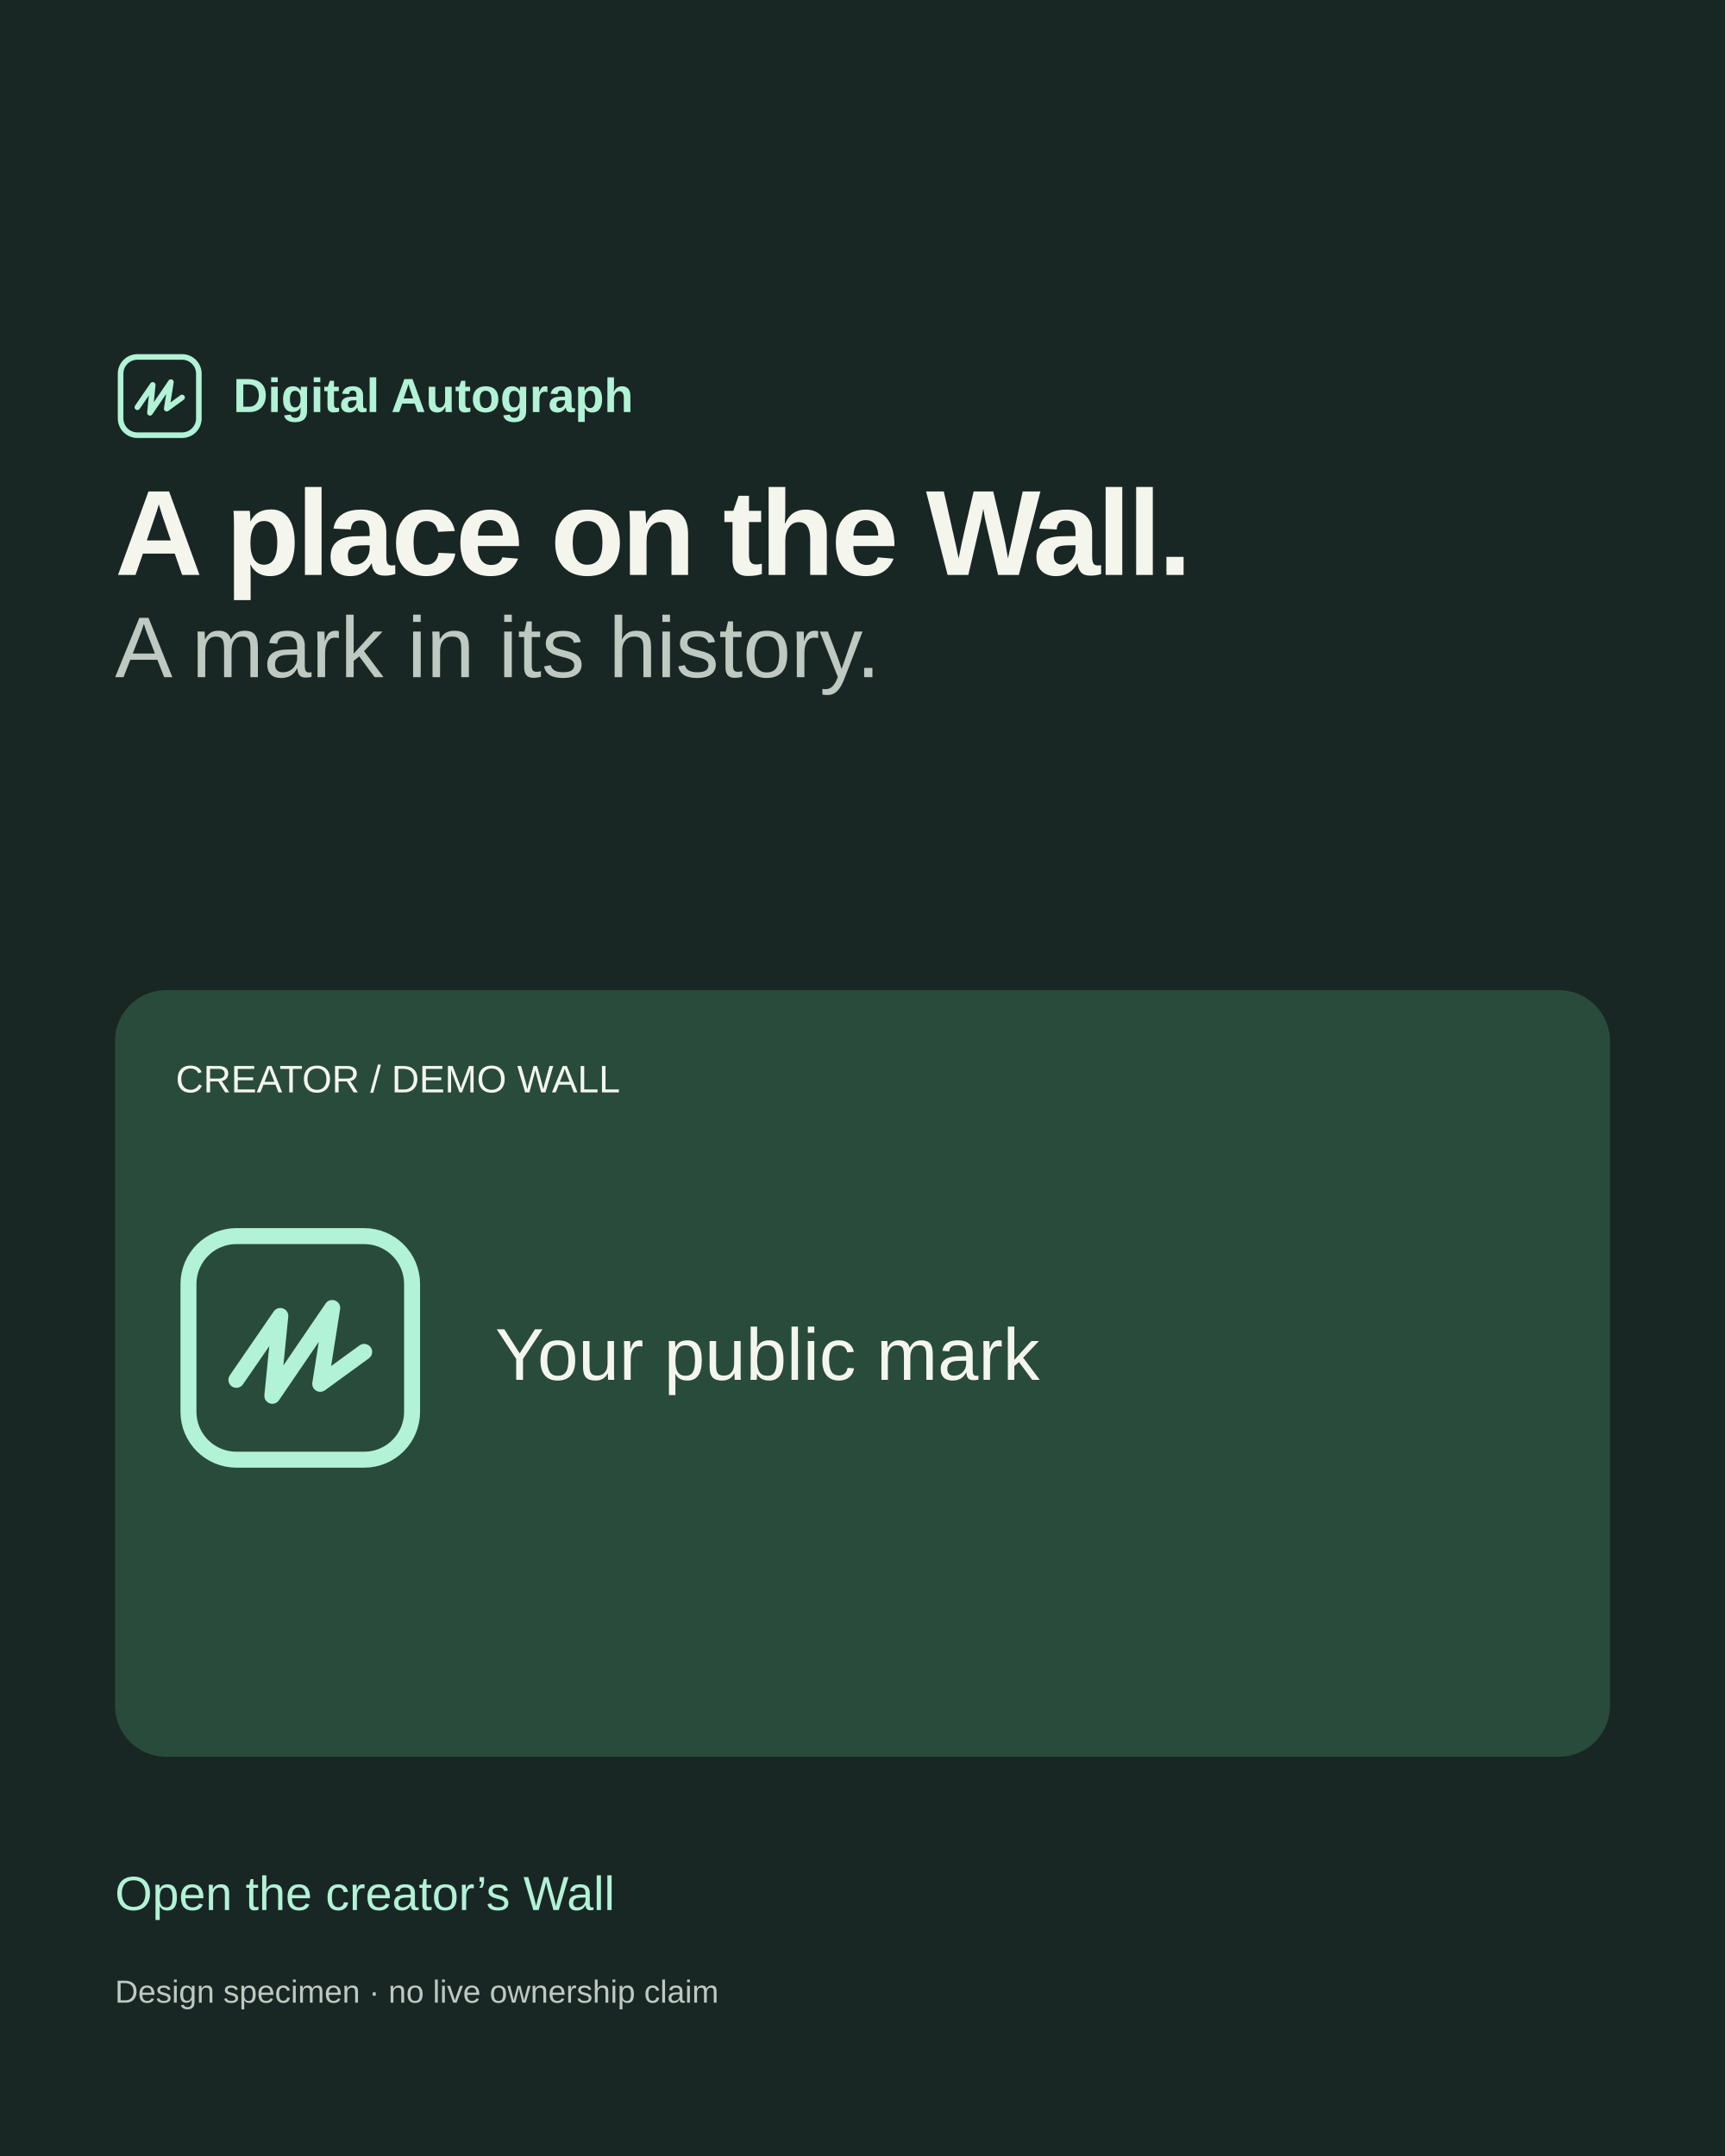
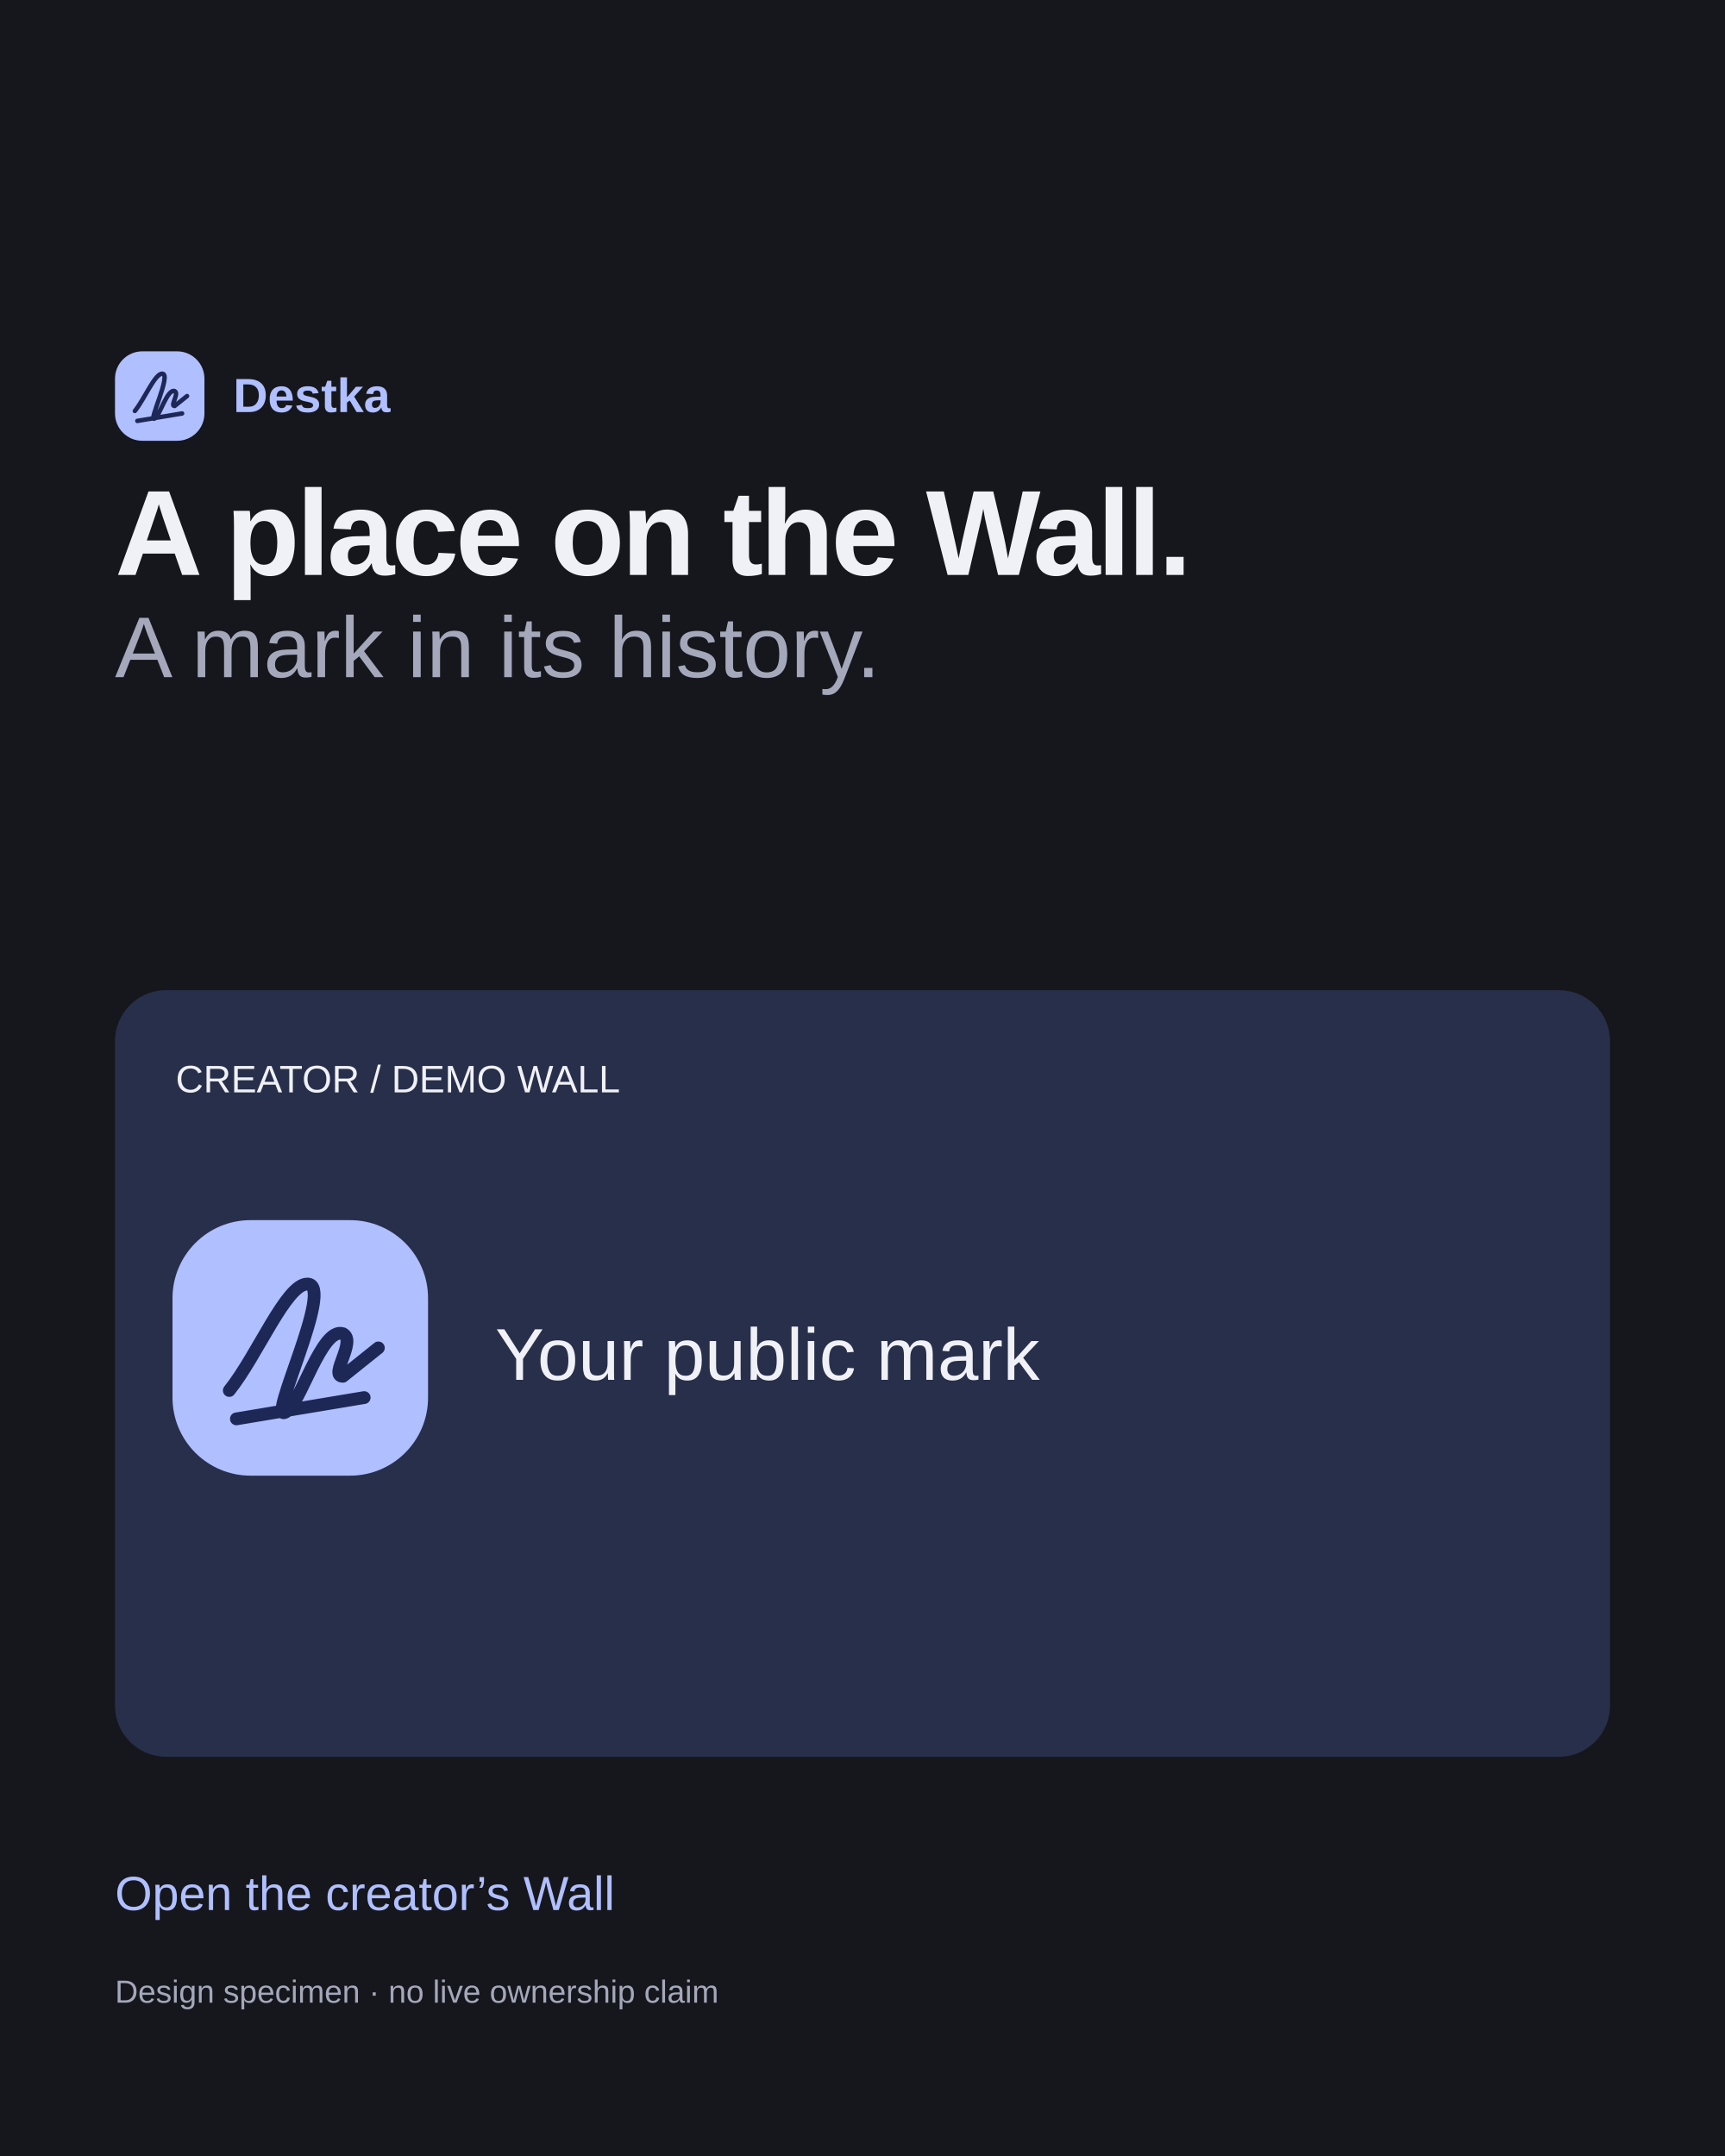
<svg xmlns="http://www.w3.org/2000/svg" width="1080" height="1350" viewBox="0 0 1080 1350" role="img" aria-labelledby="title">
-   <rect width="1080" height="1350" fill="#192724" />
-   <g transform="translate(72 220) scale(0.875)" fill="none" stroke="#b2f2d6" stroke-width="4" stroke-linecap="round" stroke-linejoin="round">
-     <rect x="4" y="4" width="56" height="56" rx="12" />
-     <path d="M16 40 27 24l-2 20 15-22-3 19 11-8" />
+   <rect width="1080" height="1350" fill="#16171d" />
+   <g transform="translate(72 220) scale(1.555556)">
+     <rect width="36" height="36" rx="11" fill="#b0bfff" />
+     <path d="M8 24C12 19 16 9 19 9c4 0-6 20-3 18 2-1 5-12 8-11 2 1-2 6 0 6l5-4M9 28l18-3" fill="none" stroke="#1d2857" stroke-width="1.8" stroke-linecap="round" stroke-linejoin="round" />
  </g>
-   <text x="146" y="258" font-family="Arial, sans-serif" font-size="30" fill="#b2f2d6" font-weight="700">
-     Digital Autograph
+   <text x="146" y="258" font-family="Arial, sans-serif" font-size="30" fill="#b0bfff" font-weight="700">
+     Destka
  </text>
-   <text x="72" y="360" font-family="Arial, sans-serif" font-size="76" fill="#f4f6ee" font-weight="900" letter-spacing="-2">
+   <text x="72" y="360" font-family="Arial, sans-serif" font-size="76" fill="#f0f1f7" font-weight="900" letter-spacing="-2">
    A place on the Wall.
  </text>
-   <text x="72" y="424" font-family="Arial, sans-serif" font-size="54" fill="#bdc9c1">
+   <text x="72" y="424" font-family="Arial, sans-serif" font-size="54" fill="#a4a8ba">
    A mark in its history.
  </text>
-   <rect x="72" y="620" width="936" height="480" rx="32" fill="#294b3b" />
-   <text x="110" y="684" font-family="Arial, sans-serif" font-size="24" fill="#f4f6ee">
+   <rect x="72" y="620" width="936" height="480" rx="32" fill="#282f4b" />
+   <text x="110" y="684" font-family="Arial, sans-serif" font-size="24" fill="#f0f1f7">
    CREATOR / DEMO WALL
  </text>
-   <g transform="translate(108 764) scale(2.5)" fill="none" stroke="#b2f2d6" stroke-width="4" stroke-linecap="round" stroke-linejoin="round">
-     <rect x="4" y="4" width="56" height="56" rx="12" />
-     <path d="M16 40 27 24l-2 20 15-22-3 19 11-8" />
+   <g transform="translate(108 764) scale(4.444444)">
+     <rect width="36" height="36" rx="11" fill="#b0bfff" />
+     <path d="M8 24C12 19 16 9 19 9c4 0-6 20-3 18 2-1 5-12 8-11 2 1-2 6 0 6l5-4M9 28l18-3" fill="none" stroke="#1d2857" stroke-width="1.8" stroke-linecap="round" stroke-linejoin="round" />
  </g>
-   <text x="310" y="864" font-family="Arial, sans-serif" font-size="46" fill="#f4f6ee">
+   <text x="310" y="864" font-family="Arial, sans-serif" font-size="46" fill="#f0f1f7">
    Your public mark
  </text>
-   <text x="72" y="1196" font-family="Arial, sans-serif" font-size="30" fill="#b2f2d6">
+   <text x="72" y="1196" font-family="Arial, sans-serif" font-size="30" fill="#b0bfff">
    Open the creator’s Wall
  </text>
-   <text x="72" y="1254" font-family="Arial, sans-serif" font-size="20" fill="#bdc9c1">
+   <text x="72" y="1254" font-family="Arial, sans-serif" font-size="20" fill="#a4a8ba">
    Design specimen · no live ownership claim
  </text>
</svg>
